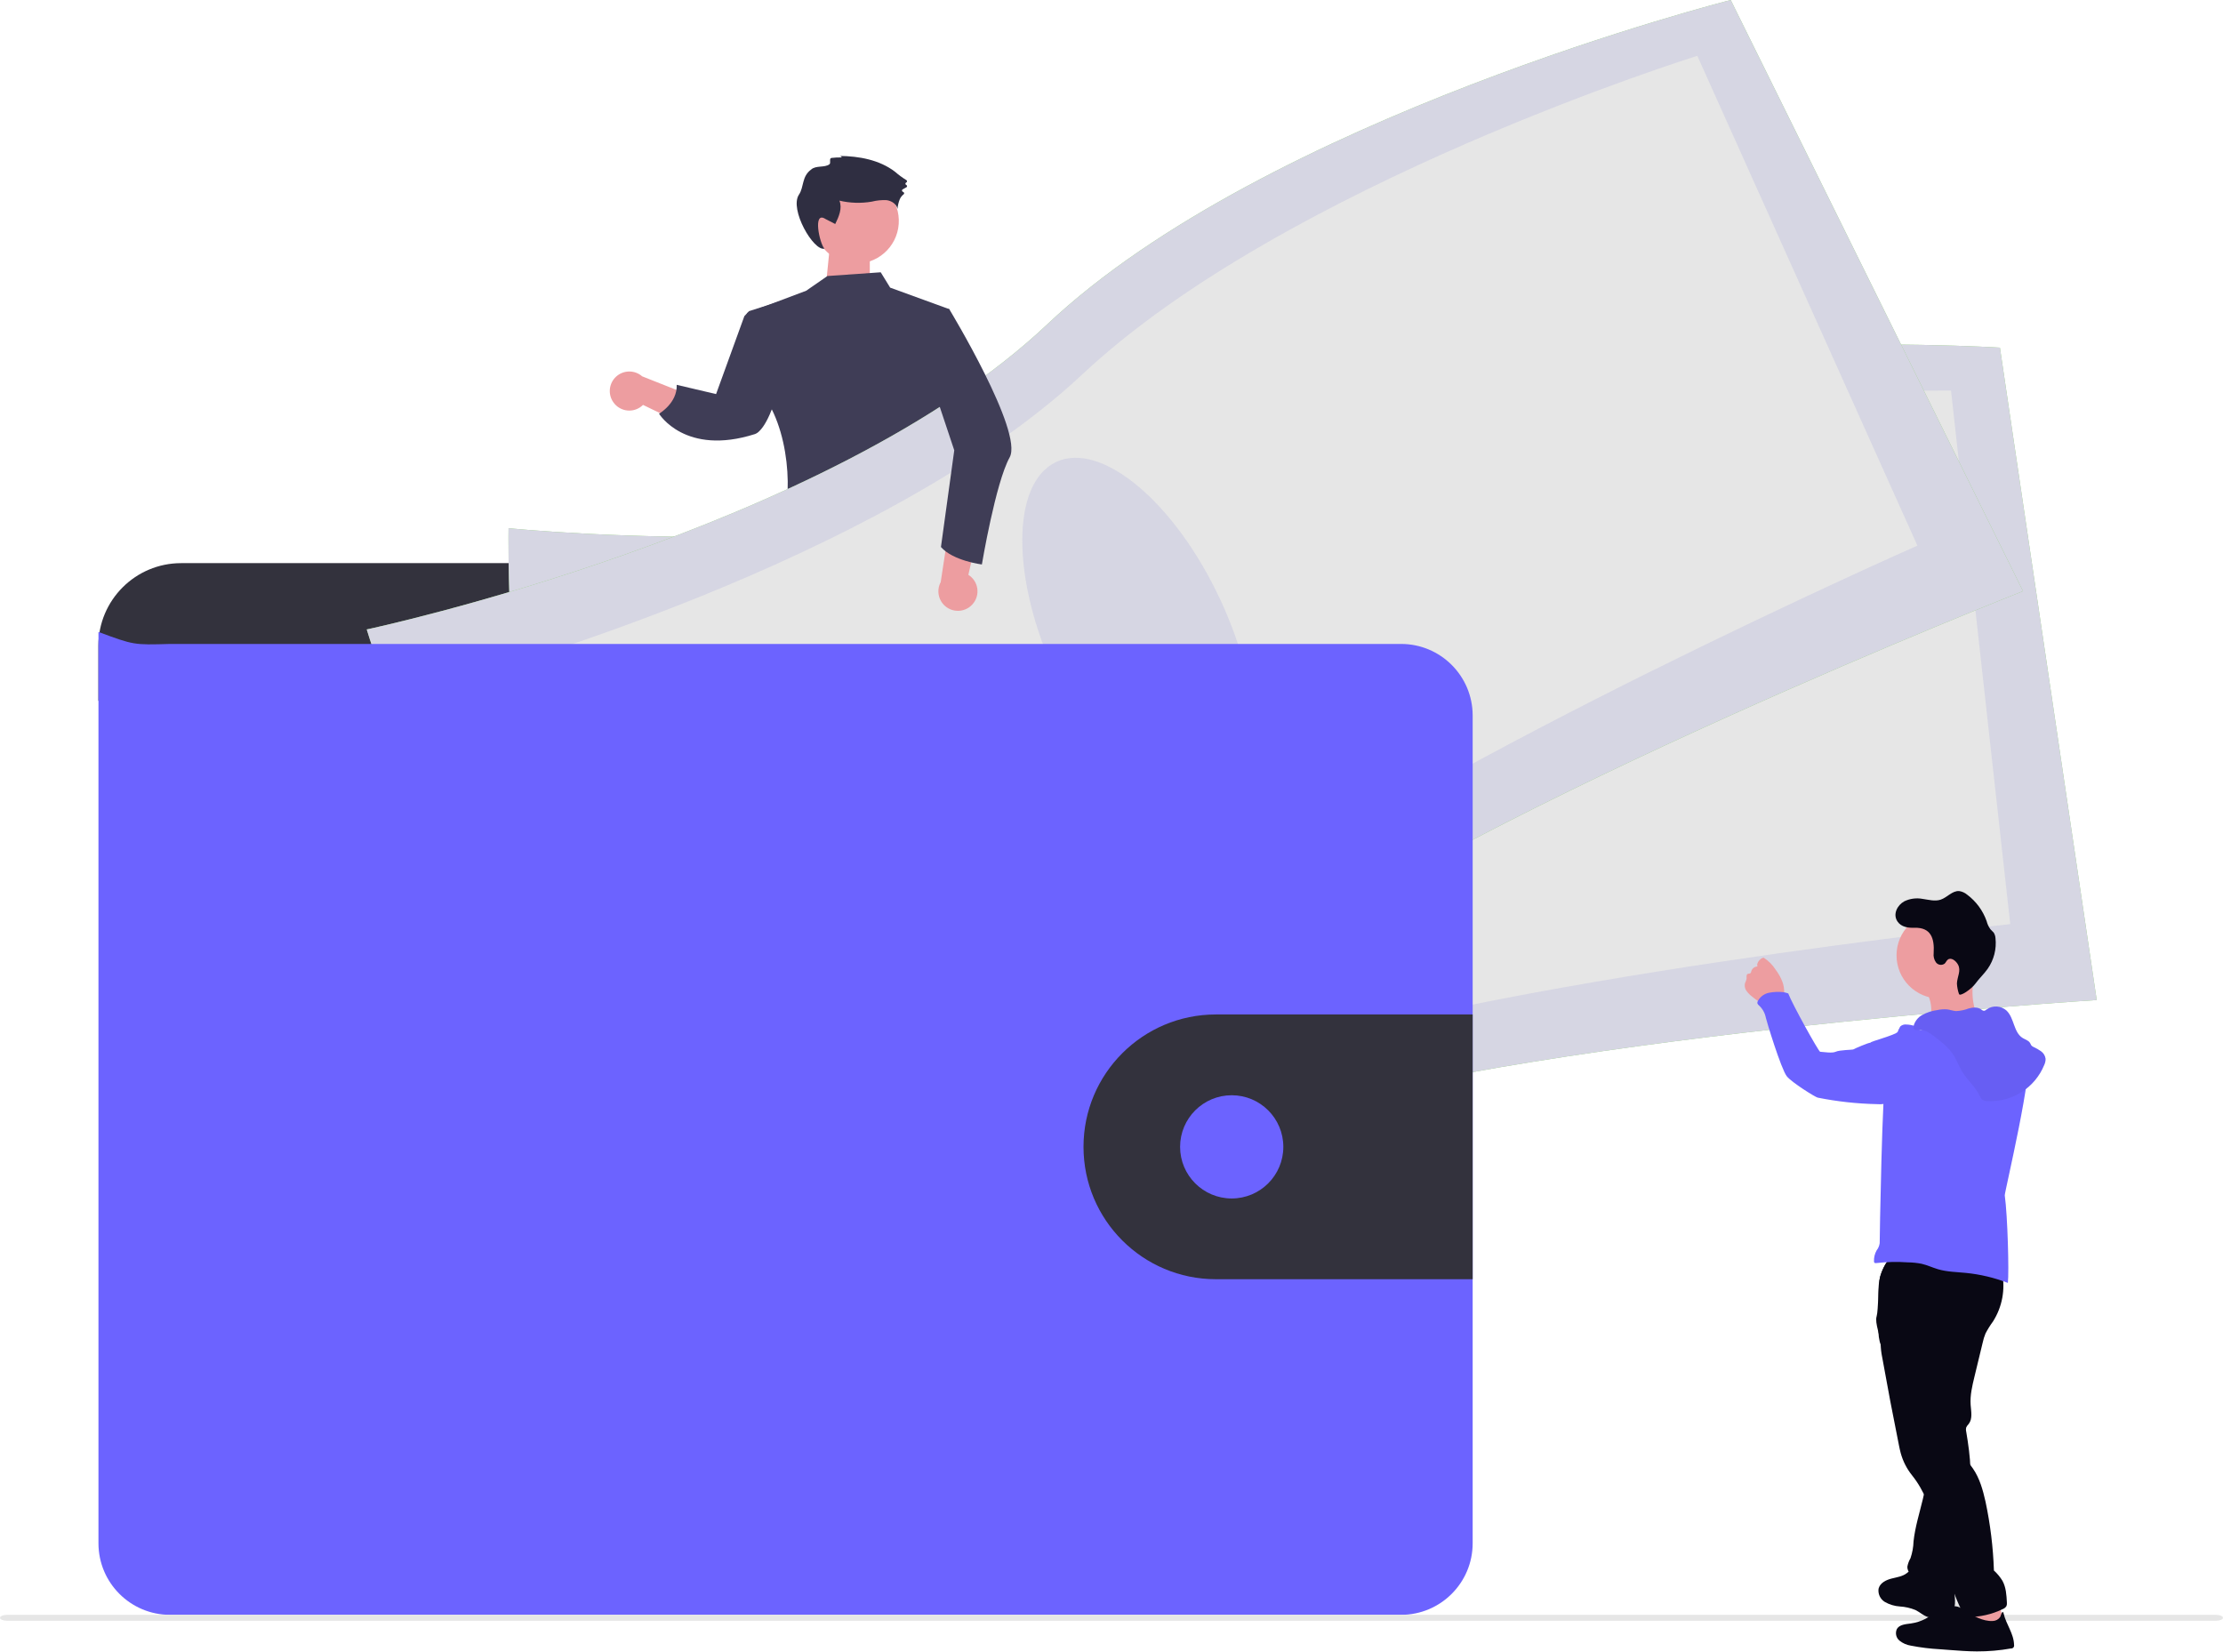
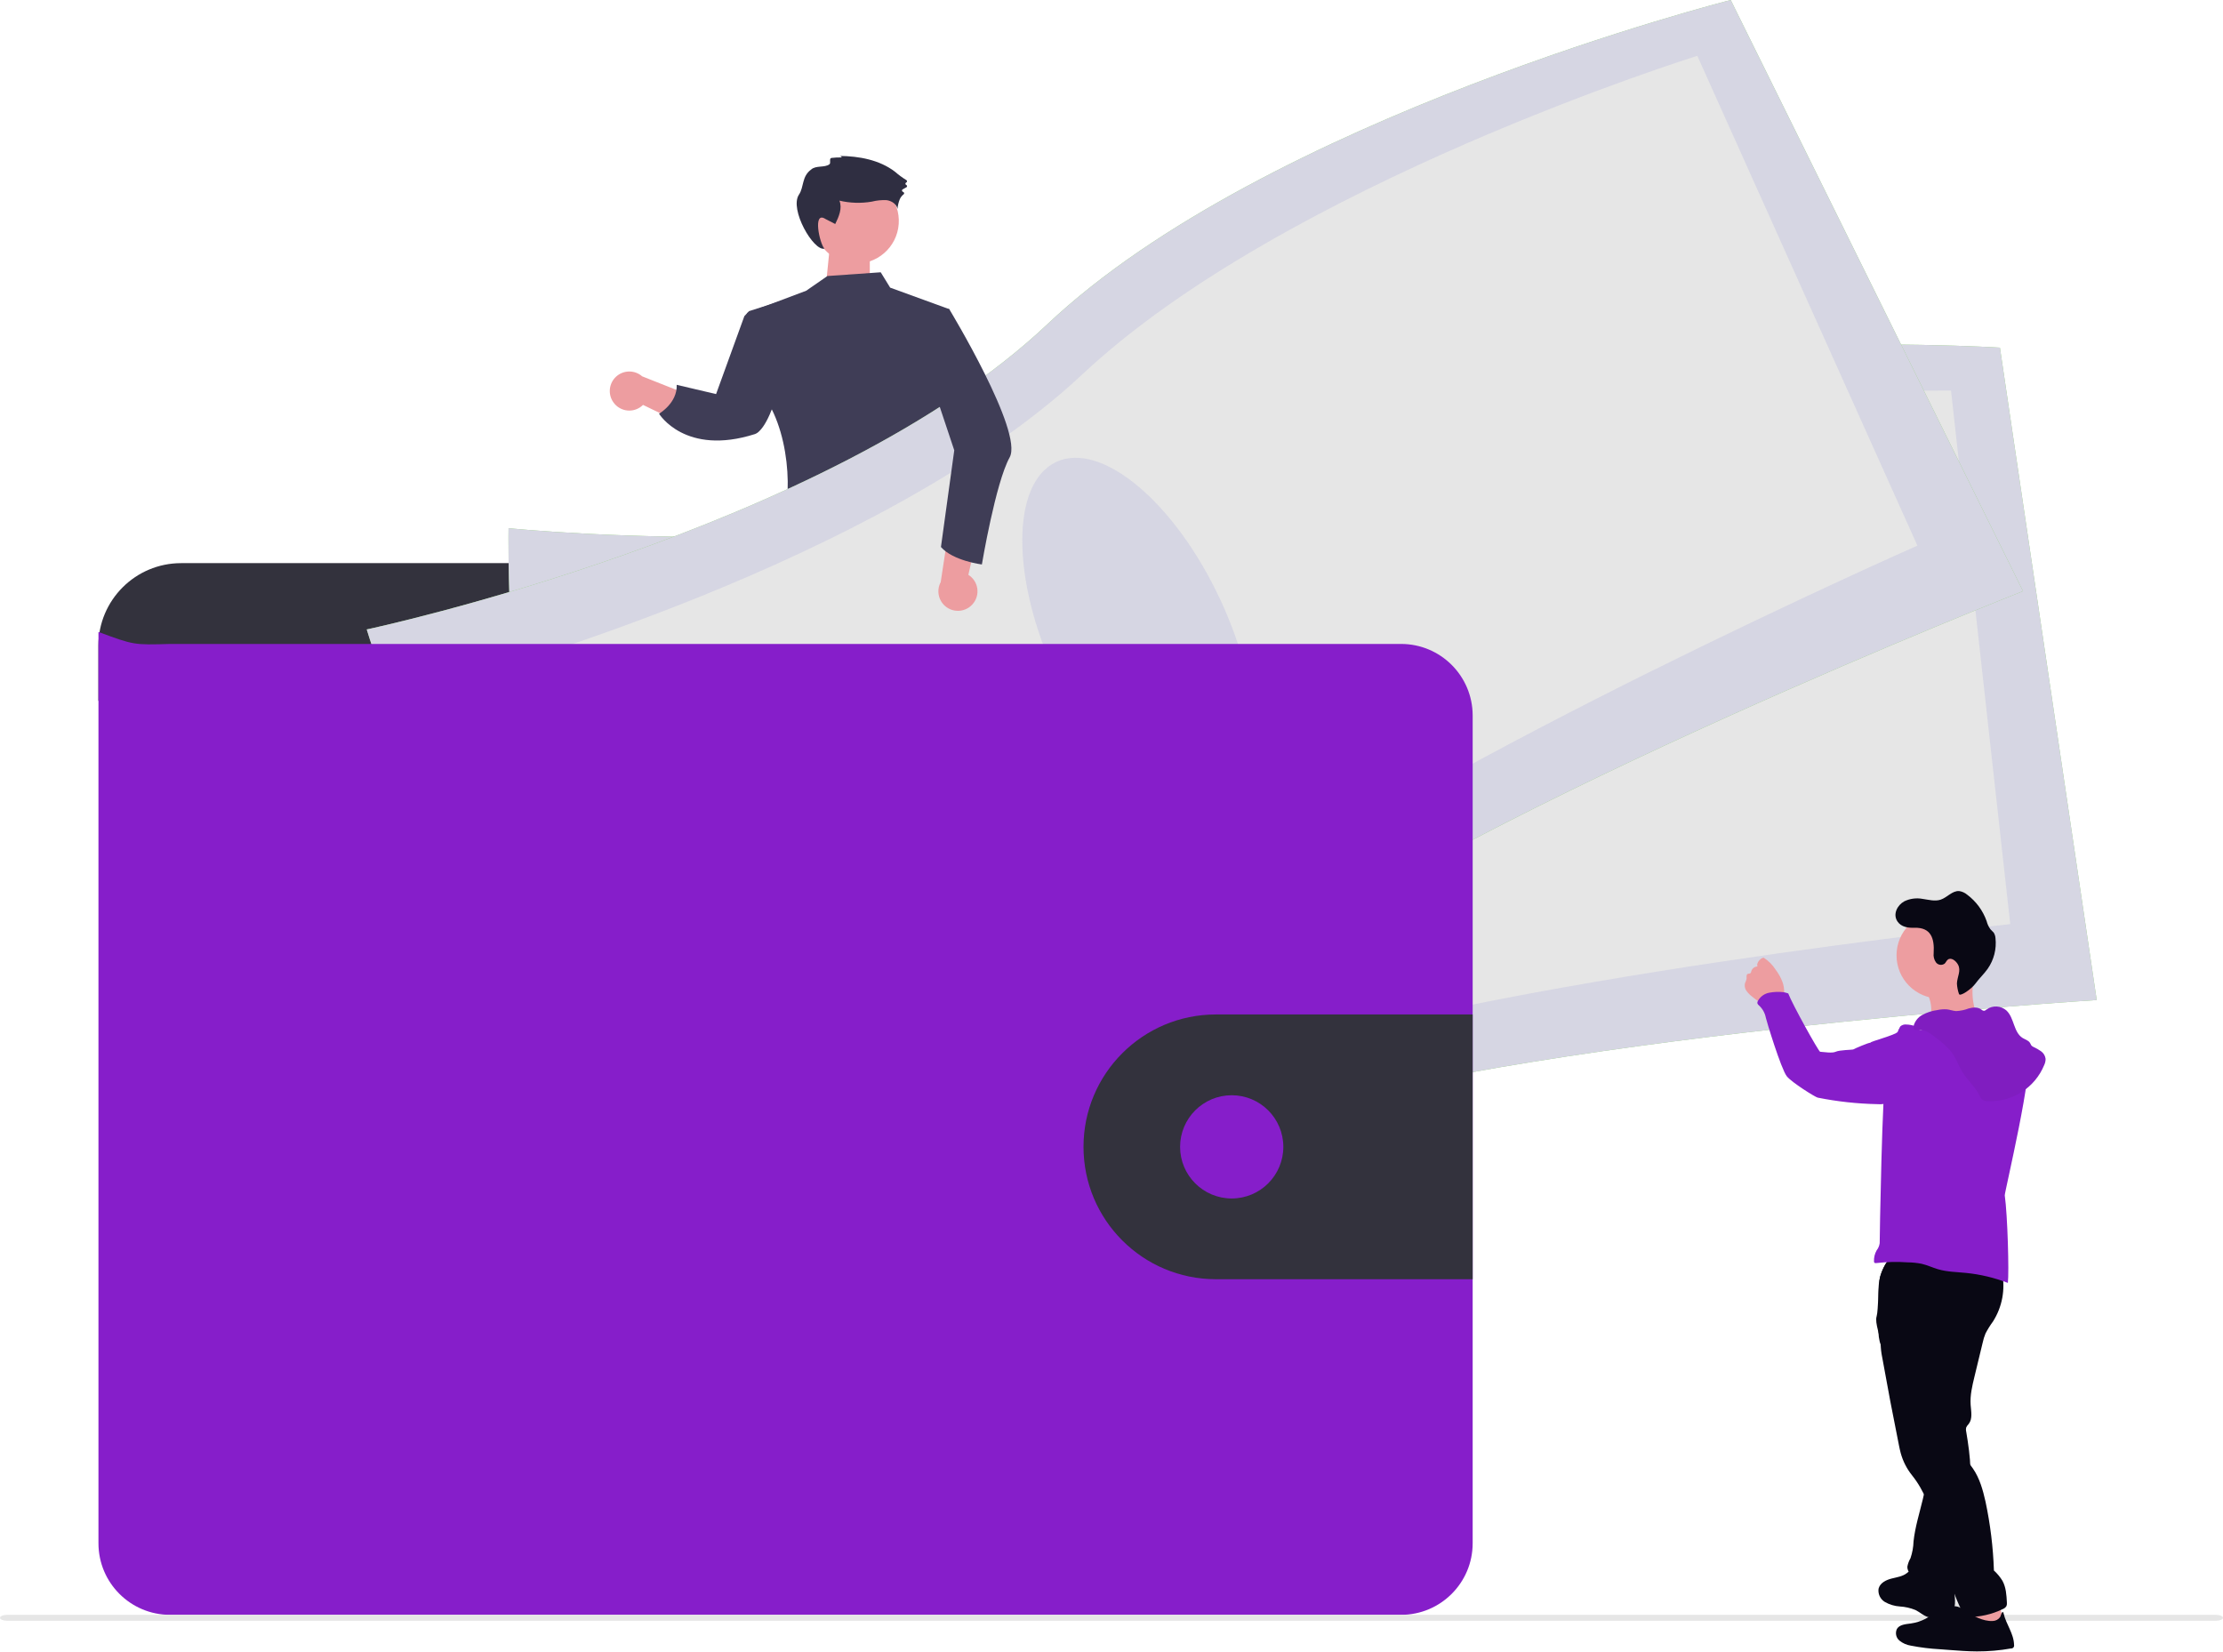
- <svg xmlns="http://www.w3.org/2000/svg" width="800.272" height="594.547" viewBox="0 0 800.272 594.547" role="img" artist="Katerina Limpitsouni" source="https://undraw.co/">
+ <svg xmlns="http://www.w3.org/2000/svg" width="800.272px" height="594.547px" viewBox="0 0 800.272 594.547" role="img" artist="Katerina Limpitsouni" source="https://undraw.co/" transform="rotate(0) scale(1, 1)">
  <defs>
    <linearGradient id="a-218" x1="-145.593" y1="1" x2="-145.593" gradientUnits="objectBoundingBox">
-       <stop offset="0" stop-color="gray" stop-opacity="0.251" />
-       <stop offset="0.535" stop-color="gray" stop-opacity="0.122" />
-       <stop offset="1" stop-color="gray" stop-opacity="0.102" />
+       <stop offset="0" stop-color="#808080" stop-opacity="0.251" data-originalstopcolor="#808080" />
+       <stop offset="0.535" stop-color="#808080" stop-opacity="0.122" data-originalstopcolor="#808080" />
+       <stop offset="1" stop-color="#808080" stop-opacity="0.102" data-originalstopcolor="#808080" />
    </linearGradient>
  </defs>
  <g transform="translate(-574.999 -229)">
    <g transform="translate(860.707 284.072)">
      <path d="M16.149,2.061H1.645L0,18.422H16.149Z" transform="translate(11.269 32.763)" fill="#ed9da0" />
      <ellipse cx="15.322" cy="15.322" rx="15.322" ry="15.322" transform="matrix(-0.998, -0.07, 0.07, -0.998, 36.755, 40.848)" fill="#ed9da0" />
      <path d="M24.174,33.253a.845.845,0,0,0,.813.483c-7.015.42-14.4-.4-20.272-4.264A30.578,30.578,0,0,0,.407,26.739a.464.464,0,0,1-.095-.79l.17-.133A.466.466,0,0,0,.33,25h0a.466.466,0,0,1-.117-.837l1.3-.842a.464.464,0,0,0,0-.78,2.316,2.316,0,0,0-.346-.176.465.465,0,0,1-.147-.781,4.628,4.628,0,0,0,1.26-1.842,11.866,11.866,0,0,0,.585-3.565c.449,1.741,2.349,2.766,4.144,2.871a18.231,18.231,0,0,0,5.293-.914,29.281,29.281,0,0,1,11.623-.447c-1.312-2.634-.205-5.776.909-8.5l3.606,1.546c4.953,2.8,1.5-9.031-.349-10.654C31.878-1.228,41.773,13.32,38.59,18.838c-1.656,2.871-.48,6.573-3.736,9.3-1.6,1.68-4.781.933-6.408,2.329-.64.549.336,2.019-.544,2.34A25.655,25.655,0,0,1,24.174,33.253Z" transform="matrix(-0.998, -0.07, 0.07, -0.998, 39.116, 36.487)" fill="#2f2e41" />
    </g>
    <path d="M51.518,0l3,5.743,20.724,9.239L69.791,67.7,67.5,73.159,68.737,77.9,65.75,81.4c3,2.713,3.379,5.552,1.748,8.489l-9.544,2.186S4.89,96.793,9.362,88.573c4.886-8.982,6.131-35.51-4.656-49.685C-4.452,26.852,2.579,11.236,2.579,11.236L24.3,4.744,32.292,0Z" transform="matrix(0.998, -0.07, 0.07, 0.998, 840.642, 330.637)" fill="#3f3d56" />
    <path d="M1.022,10.672A6.987,6.987,0,0,0,11.6,12.354L33.14,24.706l-.8-12.877L12.008,2.073a7.025,7.025,0,0,0-10.986,8.6Z" transform="matrix(0.998, -0.07, 0.07, 0.998, 794.043, 363.258)" fill="#ed9da0" />
    <path d="M52.922,0C50.11,12.482,42.9,41.626,35.583,47.721a4.268,4.268,0,0,1-1.628.961C8.24,54.947,0,38.967,0,38.967s6.891-3.358,7.066-9.923l13.9,4.312L33.079,6.092,34.862,4.43l.01-.01Z" transform="matrix(0.998, -0.07, 0.07, 0.998, 809.525, 339.056)" fill="#3f3d56" />
-     <path d="M504.222,543.326c5.728.734,11.671,1.2,17.157-.579.864-.268,1.814-.864,1.728-1.728a2.092,2.092,0,0,0-.389-.864,53.362,53.362,0,0,1-5.183-9.874.864.864,0,0,0-.32-.449.812.812,0,0,0-.553,0c-2.531.665-4.717,2.3-7.231,3a10.281,10.281,0,0,1-3.939.294c-1.14-.13-2.7-1.071-3.732-.95C502.347,535.949,503.781,539.473,504.222,543.326Z" transform="translate(410.41 54.747)" fill="#6c63ff" />
-     <path d="M629.009,531.3c3.775-2.592,7.688-5.313,9.917-9.313a1.615,1.615,0,0,0,.268-.8,1.66,1.66,0,0,0-.32-.778,32.1,32.1,0,0,0-8.06-8.7,23.506,23.506,0,0,0-4.492,4.147c-.95,1-3.576,2.592-3.6,4.121,0,.864,1,1.866,1.469,2.592.631.933,1.227,1.883,1.8,2.851C626.314,525.895,629.311,531.113,629.009,531.3Z" transform="translate(393.944 57.207)" fill="#6c63ff" />
+     <path d="M504.222,543.326c5.728.734,11.671,1.2,17.157-.579.864-.268,1.814-.864,1.728-1.728a2.092,2.092,0,0,0-.389-.864,53.362,53.362,0,0,1-5.183-9.874.864.864,0,0,0-.32-.449.812.812,0,0,0-.553,0c-2.531.665-4.717,2.3-7.231,3a10.281,10.281,0,0,1-3.939.294c-1.14-.13-2.7-1.071-3.732-.95C502.347,535.949,503.781,539.473,504.222,543.326Z" transform="translate(410.41 54.747)" fill="#861eca" />
+     <path d="M629.009,531.3c3.775-2.592,7.688-5.313,9.917-9.313a1.615,1.615,0,0,0,.268-.8,1.66,1.66,0,0,0-.32-.778,32.1,32.1,0,0,0-8.06-8.7,23.506,23.506,0,0,0-4.492,4.147c-.95,1-3.576,2.592-3.6,4.121,0,.864,1,1.866,1.469,2.592.631.933,1.227,1.883,1.8,2.851C626.314,525.895,629.311,531.113,629.009,531.3Z" transform="translate(393.944 57.207)" fill="#861eca" />
    <path d="M521.377,555.865a3.843,3.843,0,0,1-.691,2.505,3.4,3.4,0,0,1-1.451.864c-8.008,2.868-17.278-.708-25.268,2.117-1.641.579-3.2,1.417-4.846,1.97a26.368,26.368,0,0,1-6.047,1.071c-2.825.268-5.667.441-8.5.518a20.441,20.441,0,0,1-6.41-.562,7.7,7.7,0,0,1-4.915-3.9,3.74,3.74,0,0,1-.242-2.773,2.989,2.989,0,0,1,.527-.864,7.577,7.577,0,0,1,1.883-1.529l2.946-1.9a19.776,19.776,0,0,1,4.466-2.367c1.166-.38,2.4-.544,3.585-.864,4.138-1.209,7.3-4.492,10.237-7.645l4.008-4.276a4.035,4.035,0,0,1,1.391-1.114,3.854,3.854,0,0,1,1.728-.164,23.1,23.1,0,0,1,10.928,3.663,14.16,14.16,0,0,0,2.7,1.59c2.35.916,5.365.225,7.533-.933,1.028-.553.8-.864,1.235-1.849s1.486-1.615,2.4-.717a2.54,2.54,0,0,1,.57,1.089c.864,2.851.536,5.918.536,8.907a3.923,3.923,0,0,0,.173,1.382,7.823,7.823,0,0,0,.786,1.279,2.909,2.909,0,0,1,.164.328,8.786,8.786,0,0,1,.579,4.173Z" transform="translate(415.707 53.776)" fill="#514e7f" />
    <path d="M521.377,558.188a3.843,3.843,0,0,1-.691,2.505,3.4,3.4,0,0,1-1.451.864c-8.008,2.868-17.278-.708-25.268,2.117-1.641.579-3.2,1.417-4.846,1.97a26.368,26.368,0,0,1-6.047,1.071c-2.825.268-5.667.441-8.5.518a20.441,20.441,0,0,1-6.41-.562,7.7,7.7,0,0,1-4.915-3.9A3.74,3.74,0,0,1,463,560a2.989,2.989,0,0,1,.527-.864c.466.976.8,2.272,1.1,2.738a5.606,5.606,0,0,0,3.749,2.7,9.313,9.313,0,0,0,3.455-.441c7.257-1.8,14.971-1.823,21.942-4.544,2.393-.942,4.674-2.194,7.187-2.764s5.183-.415,7.775-.631c4.095-.328,8.06-1.564,12.094-2.212a8.785,8.785,0,0,1,.544,4.2Z" transform="translate(415.707 51.452)" fill="#464353" />
    <path d="M644.082,531.6c-.38,3.041-2.307,5.658-4.423,7.879s-4.509,4.216-6.194,6.773c-2.073,3.17-3.006,7.1-5.7,9.779a15.638,15.638,0,0,1-3.455,2.462,24.108,24.108,0,0,1-4.449,2.047c-4.026,1.287-8.362.994-12.569.682a11.306,11.306,0,0,1-3.991-.769,12.029,12.029,0,0,1-1.659-1.019,7.921,7.921,0,0,1-2.592-2.592,2.592,2.592,0,0,1-.251-1.883,4.424,4.424,0,0,1,1.2-1.831,28.505,28.505,0,0,1,3.041-2.738A18.2,18.2,0,0,0,607,546.934a11.161,11.161,0,0,0,1.529-3.456,30.652,30.652,0,0,0,1.114-6.609,20.945,20.945,0,0,1,.458-4.423c.639-2.281,2.333-4.319,2.142-6.678a1.668,1.668,0,0,1,.086-1.011,1.408,1.408,0,0,1,.795-.492,14.084,14.084,0,0,1,4.129-.959,4.812,4.812,0,0,1,3.836,1.5c.587.708.976,1.728,1.84,2a2.919,2.919,0,0,0,1.313.052c2.125-.216,4.371-.484,6.047-1.857a7.541,7.541,0,0,0,2.505-5.5c0-.786-.354-1.607.864-1.728.916-.121,1.641.864,2.108,1.469,1.685,2.255,3.412,4.613,4.043,7.36a2.168,2.168,0,0,1,.769-.147,3.343,3.343,0,0,1,2.756,1.408,5.486,5.486,0,0,1,.751,3.732Z" transform="translate(397.211 56.383)" fill="#514e7f" />
    <path d="M644.134,532.95c-.38,3.041-2.307,5.658-4.423,7.879s-4.509,4.216-6.194,6.773c-2.073,3.17-3.006,7.1-5.7,9.779a15.638,15.638,0,0,1-3.455,2.462,24.112,24.112,0,0,1-4.449,2.047c-4.026,1.287-8.362.994-12.569.682a11.308,11.308,0,0,1-3.991-.769,12.029,12.029,0,0,1-1.659-1.019,7.921,7.921,0,0,1-2.592-2.592,6.315,6.315,0,0,1,2.592-.622c1.866.1,3.231,1.866,5.019,2.41,2.548.769,5.088-1.028,7.671-1.641,1.685-.4,3.456-.294,5.123-.864a12.663,12.663,0,0,0,3.792-2.3,19.3,19.3,0,0,0,4.052-3.9,25.094,25.094,0,0,0,2.376-4.743,67.815,67.815,0,0,1,4.8-9.192,6.494,6.494,0,0,1,.976-1.279,13.585,13.585,0,0,1,1.322-.959c1.728-1.3,2.445-3.456,3.049-5.563a9.737,9.737,0,0,1,.682-1.857,3.343,3.343,0,0,1,2.756,1.408A5.485,5.485,0,0,1,644.134,532.95Z" transform="translate(397.16 55.034)" fill="#464353" />
    <path d="M556.62,320.79" transform="translate(402.942 83.196)" fill="#464353" />
    <path d="M486.434,366.83c1.14,4.319-.51,8.863-1.857,13.14a101.837,101.837,0,0,0-4.129,19.783,17.122,17.122,0,0,1-1.019,5c-.639,1.443-1.728,2.661-2.471,4.034-2.039,3.611-1.987,8.017-1.546,12.146.294,2.721.734,5.434,1.279,8.112.665,3.274,1.486,6.7.527,9.891,1.607-.354,2.7,1.728,2.592,3.361s-.631,3.456.156,4.864c1.987.726,2,3.456,1.944,5.572a46.864,46.864,0,0,0,1.382,10.885q4.509,21.683,9.572,43.246c7.3,2.263,15.826,4.622,22.789,1.486a4.57,4.57,0,0,0,2.885-2.9,5.063,5.063,0,0,0-.276-2.229l-3.3-12.008c-.8-2.9-1.607-5.9-1.184-8.881.32-2.22,1.287-4.613.2-6.574-.371-.674-.959-1.2-1.391-1.84-1.728-2.531-.821-5.918-.682-8.984a7.12,7.12,0,0,0-.138-2.056,10.263,10.263,0,0,0-.985-2.255,34.486,34.486,0,0,1-3.8-17.157,4.242,4.242,0,0,0-.3-2.237,7.231,7.231,0,0,1-.562-.916,2.505,2.505,0,0,1,.181-1.65,15.117,15.117,0,0,1-2.661-2.592,3.723,3.723,0,0,0,.639-5.823,1.944,1.944,0,0,0,.924-3.343c-.423-.294-.985-.423-1.287-.864-.466-.639-.086-1.529.294-2.212l2.013-3.637c1.5-2.7,1.84-6.047,3.455-8.639a64.745,64.745,0,0,0,5.321-12.146l5.814-16.042,3.913,3.4a12.371,12.371,0,0,1,3.214,3.663,15.809,15.809,0,0,1,1.045,4.388c1.434,8.708,6.911,16.258,8.941,24.836.449,1.909.752,3.913,1.849,5.546a12.082,12.082,0,0,1,1.054,1.59,8.43,8.43,0,0,1,.441,2.635,12.293,12.293,0,0,0,5.183,8.812c1.926,1.322,4.319,2.229,5.365,4.319a8.052,8.052,0,0,0,.864,1.84c.933,1.123,2.946,1.253,3.343,2.661.225.786-.19,1.728.25,2.419a2.29,2.29,0,0,0,.959.717l5.624,2.808c6.289,3.145,9.5,10.367,14.142,15.628a33.7,33.7,0,0,1,4.233,5.6c2,3.585,2.929,8.086,6.315,10.367A9.554,9.554,0,0,1,590,486.408c1.063,1.4.674,3.361.769,5.123s1.443,3.861,3.119,3.326a12.293,12.293,0,0,0,0,6.522A32.827,32.827,0,0,0,613.8,493.31c1.641-1.434,3.222-3.265,3.24-5.442a1.952,1.952,0,0,0-.242-1.08,3.084,3.084,0,0,0-1.27-.959c-5.261-2.851-6.842-9.459-9.5-14.824-2.324-4.734-5.762-8.812-8.639-13.209-6.254-9.459-10.522-20.906-19.981-27.152-2.082-1.374-4.5-2.592-5.546-4.864-.579-1.27-.648-2.721-1.106-4.034s-1.555-2.592-2.954-2.592c.778-1.9.622-4.216.674-6.272a7.921,7.921,0,0,0-.311-2.7,13.155,13.155,0,0,0-1.391-2.678,25.692,25.692,0,0,1-3.559-13.822c.069-2.5.51-5.071-.242-7.455-.38-1.2-1.045-2.3-1.5-3.456a21.6,21.6,0,0,1-1.08-6.5l-.518-8.3a40.846,40.846,0,0,0-1.071-8.207c-1.728-6.445-3.456-33.441-9.373-36.482s-16.085,17.735-22.746,18.141a29.621,29.621,0,0,0-8.639,1.667c-4.432,1.659-8.146,4.751-11.766,7.775l-12.25,10.289C491.436,363.288,489.293,365.327,486.434,366.83Z" transform="translate(414.03 82.898)" fill="#464353" />
    <path d="M635.755,393.427V382.7a29.786,29.786,0,0,0-29.786-29.778H182.246A29.786,29.786,0,0,0,152.46,382.7v19.783Z" transform="translate(457.958 78.823)" fill="#33323d" />
    <path d="M323.385,327.937s-1.209,75.036,12.094,99.726,19.005,132.1,19.005,132.1,139.464,14.427,236.65-17.277S895.116,497.81,895.116,497.81L860.267,262.931s-172.162-11.04-270.1,35.669S323.385,327.937,323.385,327.937Z" transform="translate(434.695 91.227)" fill="#8dd070" />
    <path d="M323.385,327.937s-1.209,75.036,12.094,99.726,19.005,132.1,19.005,132.1,139.464,14.427,236.65-17.277S895.116,497.81,895.116,497.81L860.267,262.931s-172.162-11.04-270.1,35.669S323.385,327.937,323.385,327.937Z" transform="translate(434.695 91.227)" fill="#d6d6e3" />
    <path d="M358.985,357.961s-4.363,61.914,6.583,81.7,11.455,108.1,11.455,108.1,125.513,5.823,214.794-24.569,276.9-50.1,276.9-50.1L847.394,281s-155.239-1.6-245.842,41.181S358.985,357.961,358.985,357.961Z" transform="translate(429.962 88.614)" fill="#e6e6e6" />
    <ellipse cx="32.585" cy="69.888" rx="32.585" ry="69.888" transform="translate(980.522 441.956) rotate(-7.1)" opacity="0.1" />
    <path d="M264.29,344.851s21.865,71.788,42.079,91.208,58.605,119.9,58.605,119.9,137.175-29.069,219.943-89.092,275.628-135.8,275.628-135.8L755.317,118.23S588.071,160.56,509.2,235.069,264.29,344.851,264.29,344.851Z" transform="translate(442.735 110.77)" fill="#8dd070" />
    <path d="M264.29,344.851s21.865,71.788,42.079,91.208,58.605,119.9,58.605,119.9,137.175-29.069,219.943-89.092,275.628-135.8,275.628-135.8L755.317,118.23S588.071,160.56,509.2,235.069,264.29,344.851,264.29,344.851Z" transform="translate(442.735 110.77)" fill="#d6d6e3" />
    <path d="M308,364.639s14.85,60.273,31.341,75.736S383.4,539.721,383.4,539.721s121.236-32.983,196.886-89.308S828.468,317.834,828.468,317.834L749.242,141.5S601.01,187.605,527.9,256.128,308,364.639,308,364.639Z" transform="translate(436.785 107.602)" fill="#e6e6e6" />
    <ellipse cx="32.585" cy="69.888" rx="32.585" ry="69.888" transform="translate(925.727 409.056) rotate(-24.97)" fill="#d6d6e3" />
-     <path d="M647.2,411.654V709.692a25.778,25.778,0,0,1-25.778,25.769H178.251a25.769,25.769,0,0,1-25.761-25.769V381.6c12.7,4.708,12.7,4.708,25.761,4.319H621.419A25.778,25.778,0,0,1,647.2,411.654Z" transform="translate(457.954 74.919)" fill="#6c63ff" />
+     <path d="M647.2,411.654V709.692a25.778,25.778,0,0,1-25.778,25.769H178.251a25.769,25.769,0,0,1-25.761-25.769V381.6c12.7,4.708,12.7,4.708,25.761,4.319H621.419A25.778,25.778,0,0,1,647.2,411.654Z" transform="translate(457.954 74.919)" fill="#861eca" />
    <path d="M703.075,541v95.329H610.64a47.658,47.658,0,1,1,0-95.316Z" transform="translate(402.076 53.22)" fill="#33323d" />
-     <circle cx="18.582" cy="18.582" r="18.582" transform="translate(999.828 623.316)" fill="#6c63ff" />
+     <circle cx="18.582" cy="18.582" r="18.582" transform="translate(999.828 623.316)" fill="#861eca" />
    <g transform="matrix(0.998, -0.07, 0.07, 0.998, 905.635, 339.779)">
      <path d="M11.926,34.447a6.987,6.987,0,0,0-.734-10.688L18.4,0,6.032,3.67l-4.95,22a7.025,7.025,0,0,0,10.843,8.778Z" transform="translate(0 73.394)" fill="#ed9da0" />
      <path d="M3.5,0,9.216,1.329s23.617,45.95,17.926,54.705S14.479,93.777,14.479,93.777,4.167,91.727.227,86.474L7.442,52.095,0,23.2Z" transform="translate(1.825 0)" fill="#3f3d56" />
    </g>
    <path d="M1139.212,723.136h-795.2c-1.4,0-2.534-.478-2.534-1.068S342.609,721,344.008,721h795.2c1.4,0,2.534.478,2.534,1.068S1140.614,723.136,1139.212,723.136Z" transform="translate(233.525 89.38)" fill="#e6e6e6" />
    <g transform="translate(1203.088 543.252)">
      <path d="M278.269,794.046a.252.252,0,0,1,.055.027c-.651-1.406-1.258-2.828-1.811-4.272-.066-.17-.126-.345-.191-.514.005.044.005.087.011.137.016.274.038.547.06.826.033.432.06.87.066,1.307.005.137.005.268.005.4a8,8,0,0,1-.164,1.586h.022c.137.011.263.016.394.038a5.355,5.355,0,0,1,1.493.427A.328.328,0,0,1,278.269,794.046Z" transform="translate(-200.744 -529.63)" fill="url(#a-218)" />
      <path d="M264.421,393.522c-.059,2.284-.832,4.5-.954,6.777,6.727.335,13.362-2.929,20.023-1.929-1.862-1.2-2.857-3.376-3.443-5.514a22.867,22.867,0,0,1-.657-8.472,3.722,3.722,0,0,1,.084-.469c.247-1.117.887-2.7.715-3.577-.226-1.163-1.322-.933-2.309-.866a86.484,86.484,0,0,0-8.978,1.159c-.774.134-8.313,2.016-8.426,1.82a35.479,35.479,0,0,1,3.263,6.723A13.106,13.106,0,0,1,264.421,393.522Z" transform="translate(-197.254 -343.966)" fill="#ed9da0" />
      <path d="M392.769,380.854a9.832,9.832,0,0,0,2.054,2.071c.51.418,1.033.845,1.581,1.23a6.782,6.782,0,0,0,3.364,1.368c1.6.109,5-.833,6-2.2a3.977,3.977,0,0,0,.573-2.3,10.569,10.569,0,0,0-.552-3.213,17.908,17.908,0,0,0-2.594-4.694,13.818,13.818,0,0,0-4.171-4.171c-.574-.307-2.9,1.523-2.293,3.108a2.4,2.4,0,0,0-2.234,1.732,1.224,1.224,0,0,1-.3.7c-.276.222-.707.1-1.021.264-.556.3-.314,1.125-.372,1.753a8.2,8.2,0,0,1-.573,1.577,3.351,3.351,0,0,0,.54,2.778Z" transform="translate(-392.13 -338.356)" fill="#ed9da0" />
      <path d="M261.355,802.174a2.386,2.386,0,0,0-2.087-.315,77.426,77.426,0,0,1-11.734.949c-.492-2.4.936-4.738,1.4-7.146a6.446,6.446,0,0,1,.465-1.807,4.142,4.142,0,0,1,2.973-1.795c2.115-.446,5.42-1.233,6.6.9C260.387,795.53,260.84,799.319,261.355,802.174Z" transform="translate(-167.984 -530.652)" fill="#ed9da0" />
      <path d="M281.967,784.892a12.385,12.385,0,0,0,5.489,1.673,17.565,17.565,0,0,1,5.627,1.284c1.5.74,2.761,1.954,4.347,2.485a9.056,9.056,0,0,0,4.514.071c1.782-.335,3.682-.983,4.644-2.523.858-1.368.766-3.1.648-4.715q-.207-2.73-.406-5.468a2.6,2.6,0,0,0-.339-1.322c-1.289-1.878-4.422.787-6.1.782a11.793,11.793,0,0,1-7.426-3.2,2.254,2.254,0,0,0-.577-.435c-.757-.339-1.514.289-2.188.837-.075.063-.151.126-.226.184-1.552,1.23-3.636,1.481-5.552,1.979s-3.974,1.5-4.568,3.393a2.886,2.886,0,0,0-.092.364A4.791,4.791,0,0,0,281.967,784.892Z" transform="translate(-231.589 -522.445)" fill="#090814" />
      <path d="M292.392,571.8a23.95,23.95,0,0,1-3.283,17.672,33.012,33.012,0,0,0-2.668,4.278,19.447,19.447,0,0,0-1.041,3.39l-2.957,12.239c-.8,3.3-1.6,6.672-1.362,10.063.167,2.362.763,5.019-.694,6.887a5.077,5.077,0,0,0-.88,1.207,3.055,3.055,0,0,0-.015,1.59c1.5,8.886,2.605,18.175-.1,26.771-2.449,7.791-2.589,16.424-4.671,24.321a5.426,5.426,0,0,1-1.294,2.7,4.241,4.241,0,0,1-1.939.922c-3.069.73-6.309-.125-9.171-1.452-2.012-.932-4.177-2.567-4-4.777a9.686,9.686,0,0,1,1.113-2.942,20.791,20.791,0,0,0,1.1-6.079c.554-5.164,2.146-10.15,3.349-15.2s2.021-10.332,1-15.425a134.931,134.931,0,0,0-9.924-30.528,3.682,3.682,0,0,0-.909-1.367,9.39,9.39,0,0,1-1.286-.878,3.882,3.882,0,0,1-.589-1.6c-.448-1.612-1.777-2.8-2.668-4.217-2.25-3.575-1.537-8.157-1.454-12.381.081-4.107-.51-8.252.163-12.3s2.995-8.195,6.9-9.464a14.85,14.85,0,0,1,6.052-.286C271.9,565.994,282.324,567.943,292.392,571.8Z" transform="translate(-199.749 -427.926)" fill="#090814" />
      <path d="M247.167,599.192a25.657,25.657,0,0,0,.54,4.748q2.837,15.908,6.045,31.749c.188.916.372,1.832.619,2.732a22.154,22.154,0,0,0,4.1,8.058c8.915,11.112,9.685,27.248,14.521,40.648.326.908.653,1.816,1,2.711a67.708,67.708,0,0,0,2.983,6.656,1.9,1.9,0,0,0,.615.795,1.824,1.824,0,0,0,.971.188,28.333,28.333,0,0,0,12.563-2.857,2.6,2.6,0,0,0,1.335-1.109,2.681,2.681,0,0,0,.142-1.276c-.134-2.657-.3-5.409-1.565-7.744a16.522,16.522,0,0,0-3.1-3.753,142.3,142.3,0,0,0-3.033-24.834c-.941-4.163-2.1-8.371-4.522-11.89-1.782-2.6-4.339-5.163-4.025-8.3.138-1.376.715-3.092-.406-3.9-.489-.356-1.213-.4-1.544-.908a1.722,1.722,0,0,1-.218-.778,19.214,19.214,0,0,1,.4-6.43,33.918,33.918,0,0,0,.958-4.192,5.285,5.285,0,0,0-1.054-4.05c-.059-2.862.021-5.832-.038-8.689a16.114,16.114,0,0,1,.4-4.853c.217-.749.548-1.464.715-2.23.6-2.749-.9-6.041.883-8.221a12.074,12.074,0,0,1,2.853-2.008,10.471,10.471,0,0,0,3.916-5.631,31.078,31.078,0,0,0,1.109-6.895,7.1,7.1,0,0,0,.017-1.489,2.729,2.729,0,0,0-.2-.745c-.552-1.243-2.037-1.724-3.359-2.042a108.792,108.792,0,0,0-25.654-3c-3.2-2.176-5-1.4-6.351.908a23.825,23.825,0,0,0-1.807,4.414c-.619,1.87-.657,12.338-1.259,14.216C244.933,591.641,247.2,596.628,247.167,599.192Z" transform="translate(-198.22 -429.563)" fill="#090814" />
      <ellipse cx="15.535" cy="15.535" rx="15.535" ry="15.535" transform="translate(54.655 14.165)" fill="#ed9da0" />
-       <path d="M245.9,411.705c.677.784,1.586,1.647,2.591,1.395a3.537,3.537,0,0,0,1.008-.54c1.791-1.154,3.989-1.425,6.1-1.742A89.948,89.948,0,0,0,268.145,408a12.806,12.806,0,0,1,3.713-.755c2.633.014,4.967,1.764,6.617,3.816s2.819,4.453,4.438,6.529c1.154,1.479,2.528,2.783,3.6,4.319,2.72,3.877-8.3,49.987-8.149,50.765,1.031,7.337,1.574,27.761,1.12,31.524a57.663,57.663,0,0,0-15.138-3.6c-3.338-.327-6.739-.369-9.96-1.306-2.012-.585-3.919-1.512-5.962-1.978a27.483,27.483,0,0,0-5.027-.513,59.466,59.466,0,0,0-11.157.25c-.3.044-.662.068-.84-.175a.786.786,0,0,1-.112-.439,7.429,7.429,0,0,1,.953-3.955,5.415,5.415,0,0,0,1.1-2.593c-.034-.444.926-58.5,2.3-60.977a31.965,31.965,0,0,0,3.878-9.055c.429-2.14.414-4.344.72-6.505a2.841,2.841,0,0,1,.549-1.519,2.765,2.765,0,0,1,2.211-.657A9.788,9.788,0,0,1,245.9,411.705Z" transform="translate(-184.747 -356.573)" fill="#6c63ff" />
-       <path d="M359.894,429.494a10.952,10.952,0,0,1-3.272,3.087,10.5,10.5,0,0,1-5.1.782,121.858,121.858,0,0,1-21.31-2.341c-.8-.138-9.374-5.463-11.132-7.7-2.091-2.7-7.351-20.062-7.535-21.051a8.053,8.053,0,0,0-2.465-4.434,1.617,1.617,0,0,1-.586-.779,1.256,1.256,0,0,1,.14-.759,5.869,5.869,0,0,1,4.047-3.038,17.368,17.368,0,0,1,5.215-.207,12.174,12.174,0,0,1,1.708.454c1.378,3.734,10.981,21.024,11.484,21,1.373.085,4.337.587,5.582,0,1.413-.662,6.048-.689,6.295-.824.56-.327,5.6-2.509,6.256-2.439-.414-.368,9.127-2.769,9.785-3.915.233-.406.279-.957.676-1.205a1.3,1.3,0,0,1,.867-.1,8.473,8.473,0,0,1,2.621.8c1.345,5.262.639,10.726-.386,16.06a14.168,14.168,0,0,1-2.888,6.62Z" transform="translate(-303.934 -350.097)" fill="#6c63ff" />
-       <path d="M223.121,405.69a15.713,15.713,0,0,1,5.56-1.83,11.716,11.716,0,0,1,3.538-.254c1.094.137,2.143.559,3.244.62a14.449,14.449,0,0,0,4.517-.949c1.492-.408,3.215-.564,4.472.338a1.931,1.931,0,0,0,.973.517,1.7,1.7,0,0,0,1.006-.493,5.732,5.732,0,0,1,7.143.376c2.848,2.671,2.526,7.889,5.864,9.915.92.558,2.1.854,2.634,1.786a6.586,6.586,0,0,0,.454.859,2.328,2.328,0,0,0,.8.572,15.592,15.592,0,0,1,2.752,1.582,3.935,3.935,0,0,1,1.584,2.655,5,5,0,0,1-.486,2.233,20.948,20.948,0,0,1-20.357,13.017,3.222,3.222,0,0,1-2.133-.666,4.024,4.024,0,0,1-.747-1.231c-1.569-3.29-4.517-5.719-6.388-8.848-1.115-1.864-1.831-3.95-2.993-5.786-1.76-2.784-4.437-4.84-7.057-6.836-1.478-1.125-3.122-2.306-4.979-2.228-1.654.07-2.858.159-2.251-1.87A6.5,6.5,0,0,1,223.121,405.69Z" transform="translate(-159.349 -354.456)" fill="#6c63ff" />
+       <path d="M245.9,411.705c.677.784,1.586,1.647,2.591,1.395a3.537,3.537,0,0,0,1.008-.54c1.791-1.154,3.989-1.425,6.1-1.742A89.948,89.948,0,0,0,268.145,408a12.806,12.806,0,0,1,3.713-.755c2.633.014,4.967,1.764,6.617,3.816s2.819,4.453,4.438,6.529c1.154,1.479,2.528,2.783,3.6,4.319,2.72,3.877-8.3,49.987-8.149,50.765,1.031,7.337,1.574,27.761,1.12,31.524a57.663,57.663,0,0,0-15.138-3.6c-3.338-.327-6.739-.369-9.96-1.306-2.012-.585-3.919-1.512-5.962-1.978a27.483,27.483,0,0,0-5.027-.513,59.466,59.466,0,0,0-11.157.25c-.3.044-.662.068-.84-.175a.786.786,0,0,1-.112-.439,7.429,7.429,0,0,1,.953-3.955,5.415,5.415,0,0,0,1.1-2.593c-.034-.444.926-58.5,2.3-60.977a31.965,31.965,0,0,0,3.878-9.055c.429-2.14.414-4.344.72-6.505a2.841,2.841,0,0,1,.549-1.519,2.765,2.765,0,0,1,2.211-.657A9.788,9.788,0,0,1,245.9,411.705Z" transform="translate(-184.747 -356.573)" fill="#861eca" />
+       <path d="M359.894,429.494a10.952,10.952,0,0,1-3.272,3.087,10.5,10.5,0,0,1-5.1.782,121.858,121.858,0,0,1-21.31-2.341c-.8-.138-9.374-5.463-11.132-7.7-2.091-2.7-7.351-20.062-7.535-21.051a8.053,8.053,0,0,0-2.465-4.434,1.617,1.617,0,0,1-.586-.779,1.256,1.256,0,0,1,.14-.759,5.869,5.869,0,0,1,4.047-3.038,17.368,17.368,0,0,1,5.215-.207,12.174,12.174,0,0,1,1.708.454c1.378,3.734,10.981,21.024,11.484,21,1.373.085,4.337.587,5.582,0,1.413-.662,6.048-.689,6.295-.824.56-.327,5.6-2.509,6.256-2.439-.414-.368,9.127-2.769,9.785-3.915.233-.406.279-.957.676-1.205a1.3,1.3,0,0,1,.867-.1,8.473,8.473,0,0,1,2.621.8c1.345,5.262.639,10.726-.386,16.06a14.168,14.168,0,0,1-2.888,6.62Z" transform="translate(-303.934 -350.097)" fill="#861eca" />
+       <path d="M223.121,405.69a15.713,15.713,0,0,1,5.56-1.83,11.716,11.716,0,0,1,3.538-.254c1.094.137,2.143.559,3.244.62a14.449,14.449,0,0,0,4.517-.949c1.492-.408,3.215-.564,4.472.338a1.931,1.931,0,0,0,.973.517,1.7,1.7,0,0,0,1.006-.493,5.732,5.732,0,0,1,7.143.376c2.848,2.671,2.526,7.889,5.864,9.915.92.558,2.1.854,2.634,1.786a6.586,6.586,0,0,0,.454.859,2.328,2.328,0,0,0,.8.572,15.592,15.592,0,0,1,2.752,1.582,3.935,3.935,0,0,1,1.584,2.655,5,5,0,0,1-.486,2.233,20.948,20.948,0,0,1-20.357,13.017,3.222,3.222,0,0,1-2.133-.666,4.024,4.024,0,0,1-.747-1.231c-1.569-3.29-4.517-5.719-6.388-8.848-1.115-1.864-1.831-3.95-2.993-5.786-1.76-2.784-4.437-4.84-7.057-6.836-1.478-1.125-3.122-2.306-4.979-2.228-1.654.07-2.858.159-2.251-1.87A6.5,6.5,0,0,1,223.121,405.69Z" transform="translate(-159.349 -354.456)" fill="#861eca" />
      <path d="M223.121,405.69a15.713,15.713,0,0,1,5.56-1.83,11.716,11.716,0,0,1,3.538-.254c1.094.137,2.143.559,3.244.62a14.449,14.449,0,0,0,4.517-.949c1.492-.408,3.215-.564,4.472.338a1.931,1.931,0,0,0,.973.517,1.7,1.7,0,0,0,1.006-.493,5.732,5.732,0,0,1,7.143.376c2.848,2.671,2.526,7.889,5.864,9.915.92.558,2.1.854,2.634,1.786a6.586,6.586,0,0,0,.454.859,2.328,2.328,0,0,0,.8.572,15.592,15.592,0,0,1,2.752,1.582,3.935,3.935,0,0,1,1.584,2.655,5,5,0,0,1-.486,2.233,20.948,20.948,0,0,1-20.357,13.017,3.222,3.222,0,0,1-2.133-.666,4.024,4.024,0,0,1-.747-1.231c-1.569-3.29-4.517-5.719-6.388-8.848-1.115-1.864-1.831-3.95-2.993-5.786-1.76-2.784-4.437-4.84-7.057-6.836-1.478-1.125-3.122-2.306-4.979-2.228-1.654.07-2.858.159-2.251-1.87A6.5,6.5,0,0,1,223.121,405.69Z" transform="translate(-159.349 -354.456)" opacity="0.05" />
      <path d="M242.088,809.624a8.67,8.67,0,0,0,4.175,1.837,75.242,75.242,0,0,0,10.392,1.284c1.13.084,2.263.172,3.393.259,3.313.251,6.631.506,9.957.519a68.671,68.671,0,0,0,12.245-1.058,1.039,1.039,0,0,0,1.117-1.243c-.072-4.138-2.837-7.354-3.767-11.387-.385-1.657-1.095,1.154-1.229,1.309a3.4,3.4,0,0,1-2.7,1.435c-3.418.188-7.246-1.891-9.961-3.74a12.75,12.75,0,0,0-1.845-1.142,5.426,5.426,0,0,0-1.494-.427,9.018,9.018,0,0,0-5.083,1.029c-2.042,1.012-3.832,2.468-5.853,3.51a16.451,16.451,0,0,1-5.246,1.661c-1.849.255-4.058.376-5.008,1.979a.015.015,0,0,0,0,.013A3.517,3.517,0,0,0,242.088,809.624Z" transform="translate(-186.401 -533.229)" fill="#090814" />
      <path d="M261.541,372.83a2.871,2.871,0,0,1-1.073.4,3.46,3.46,0,0,1-2.863-.429Z" transform="translate(-173.735 -340.973)" opacity="0.1" />
      <path d="M37.057,24.738A10.638,10.638,0,0,1,31.227,27.8c-2.162.465-4.533.609-6.262,1.965-1.965,1.565-2.83,4.539-5.24,5.2a5.745,5.745,0,0,1-3.137-.249,20.3,20.3,0,0,1-9.825-6.55A8.411,8.411,0,0,0,4.5,25.9a16.359,16.359,0,0,1-1.559-.76,4.244,4.244,0,0,1-1.271-1.657A16.105,16.105,0,0,1,.547,12.175c.6-2.233,1.69-4.3,2.332-6.55S6.49-.895,7.184.166A13.808,13.808,0,0,1,9.149,3.441c.741,2.409.072,4.834,1.957,6.507,1.166,1.035,3.275,1.729,4.068.393.314-.517.295-1.172.563-1.71a2.245,2.245,0,0,1,3.079-.655,4.722,4.722,0,0,1,1.926,2.856c1.526,5.161,4.126,8.41,9.648,6.2,2.057-.825,4.48-1.382,6.458.033C39.454,18.928,38.924,22.616,37.057,24.738Z" transform="matrix(-0.94, -0.342, 0.342, -0.94, 83.817, 46.172)" fill="#090814" />
    </g>
  </g>
</svg>
